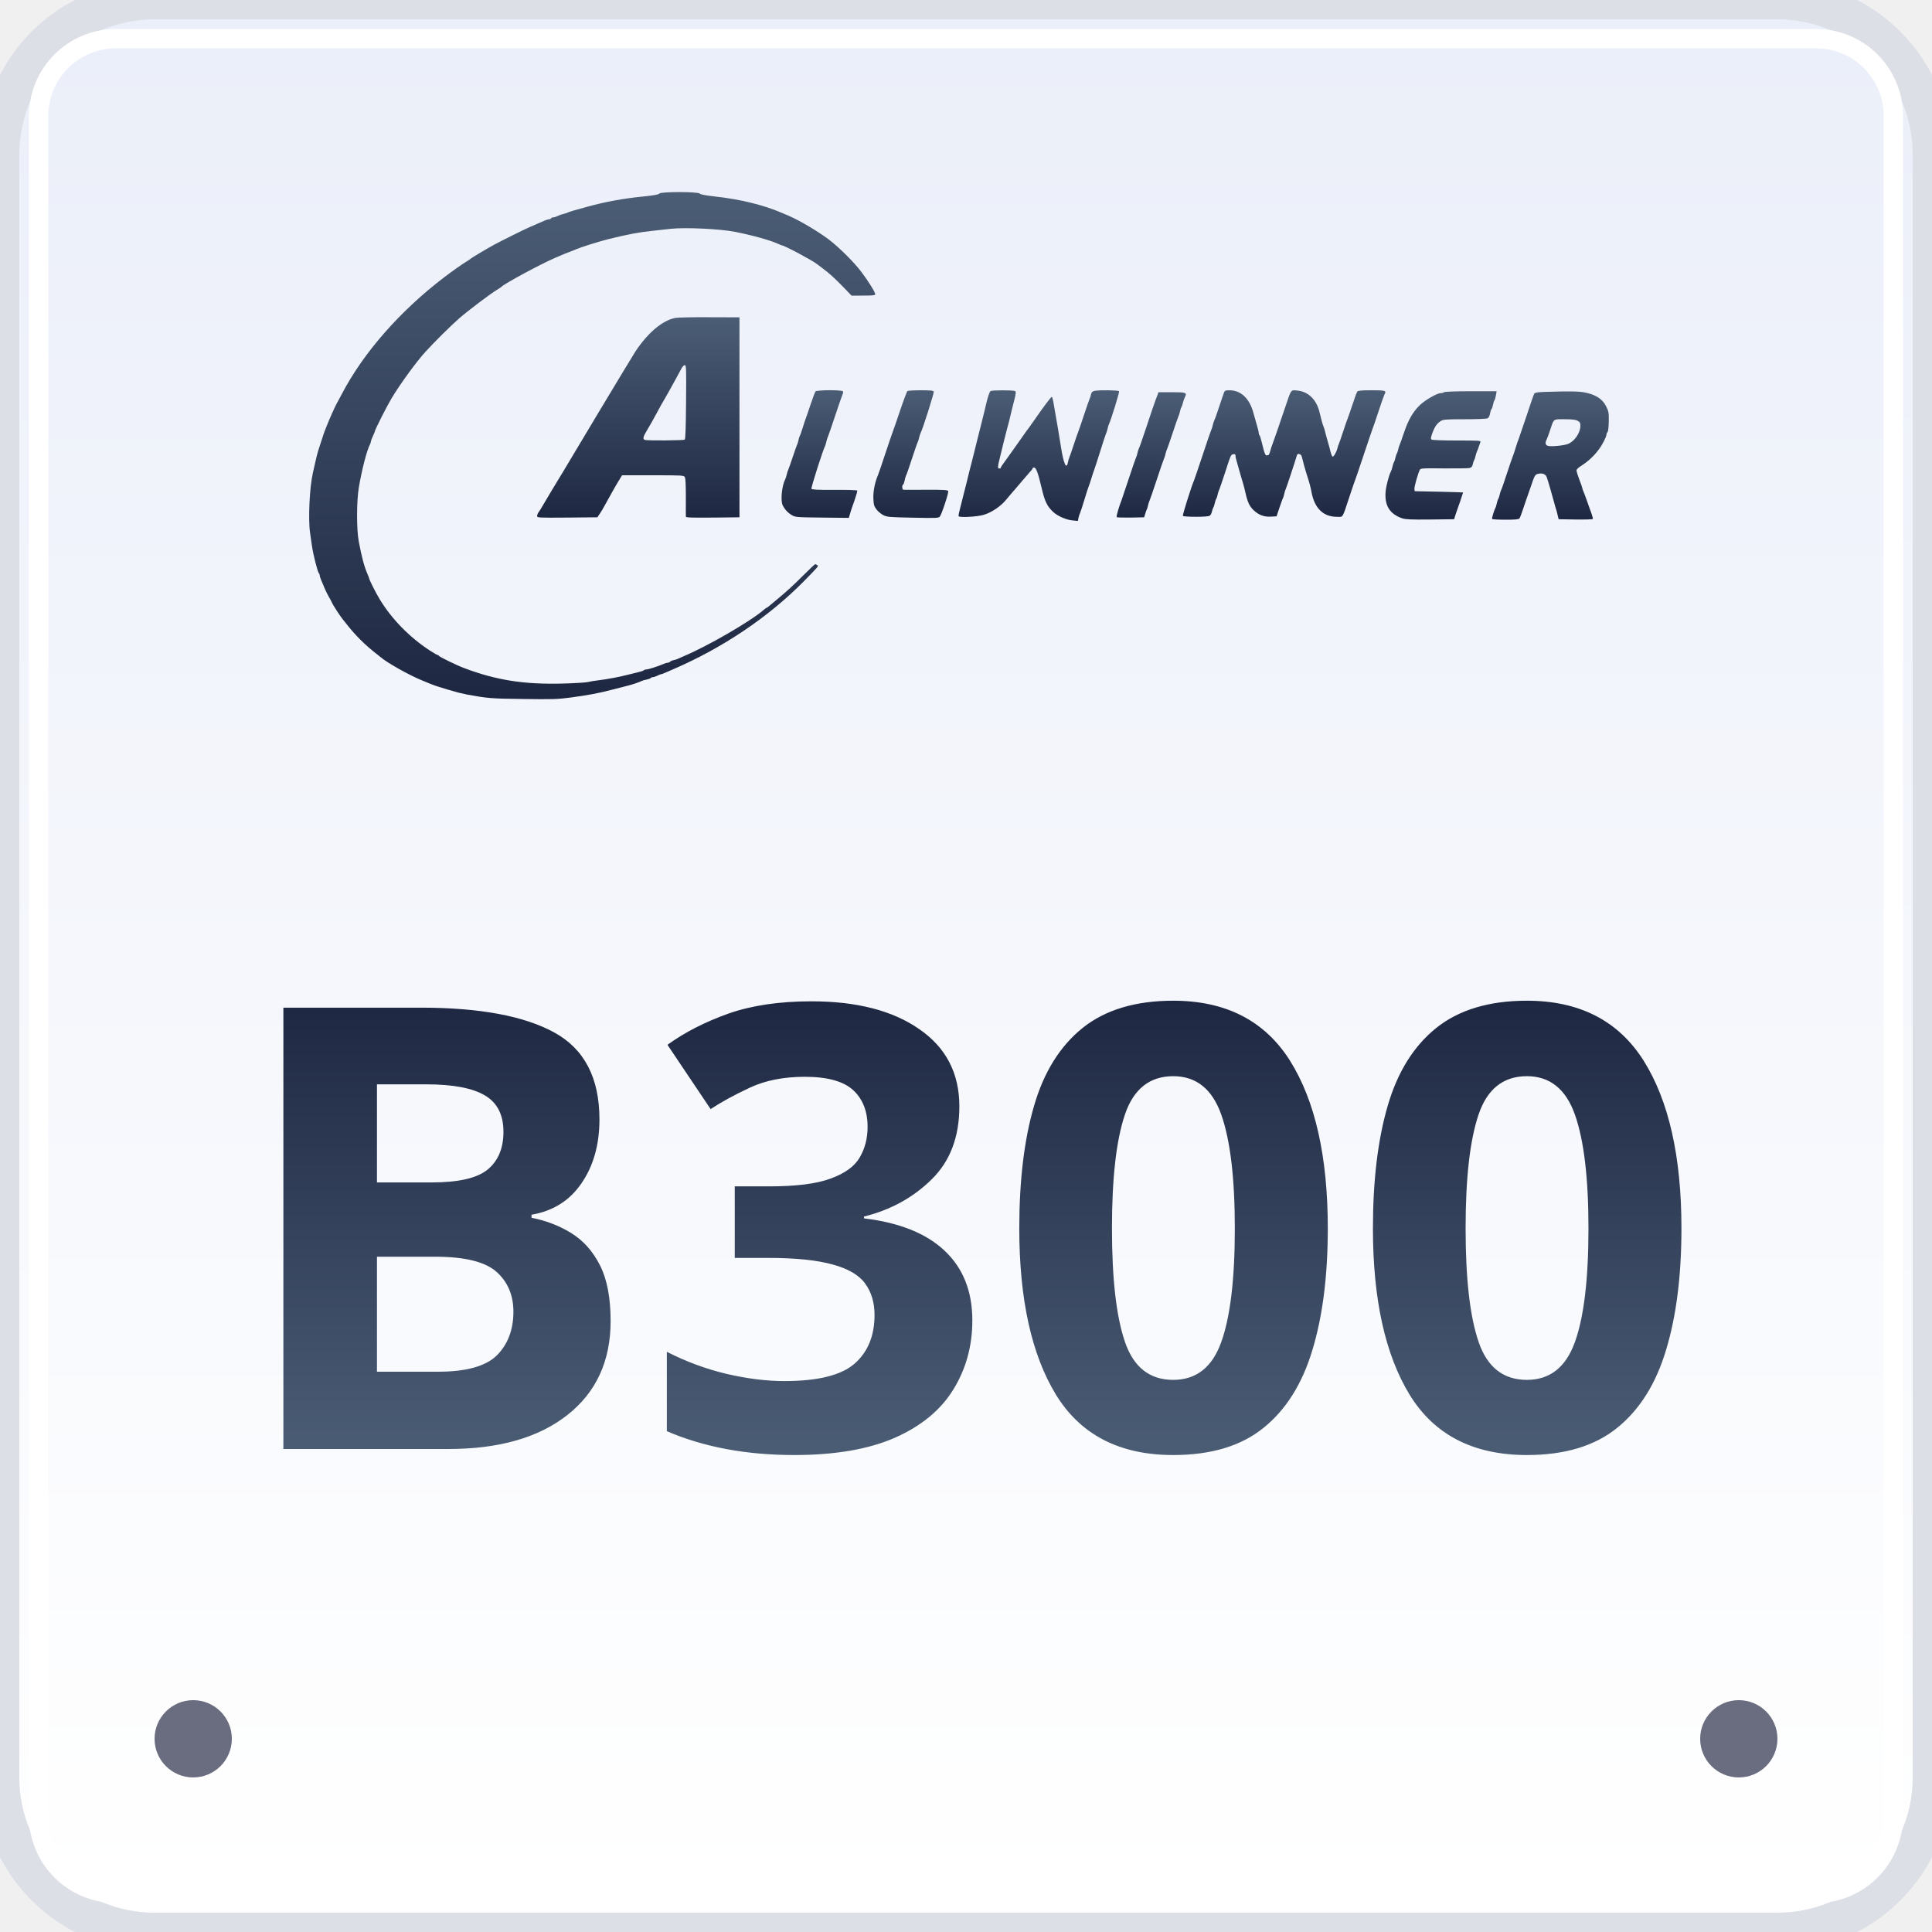
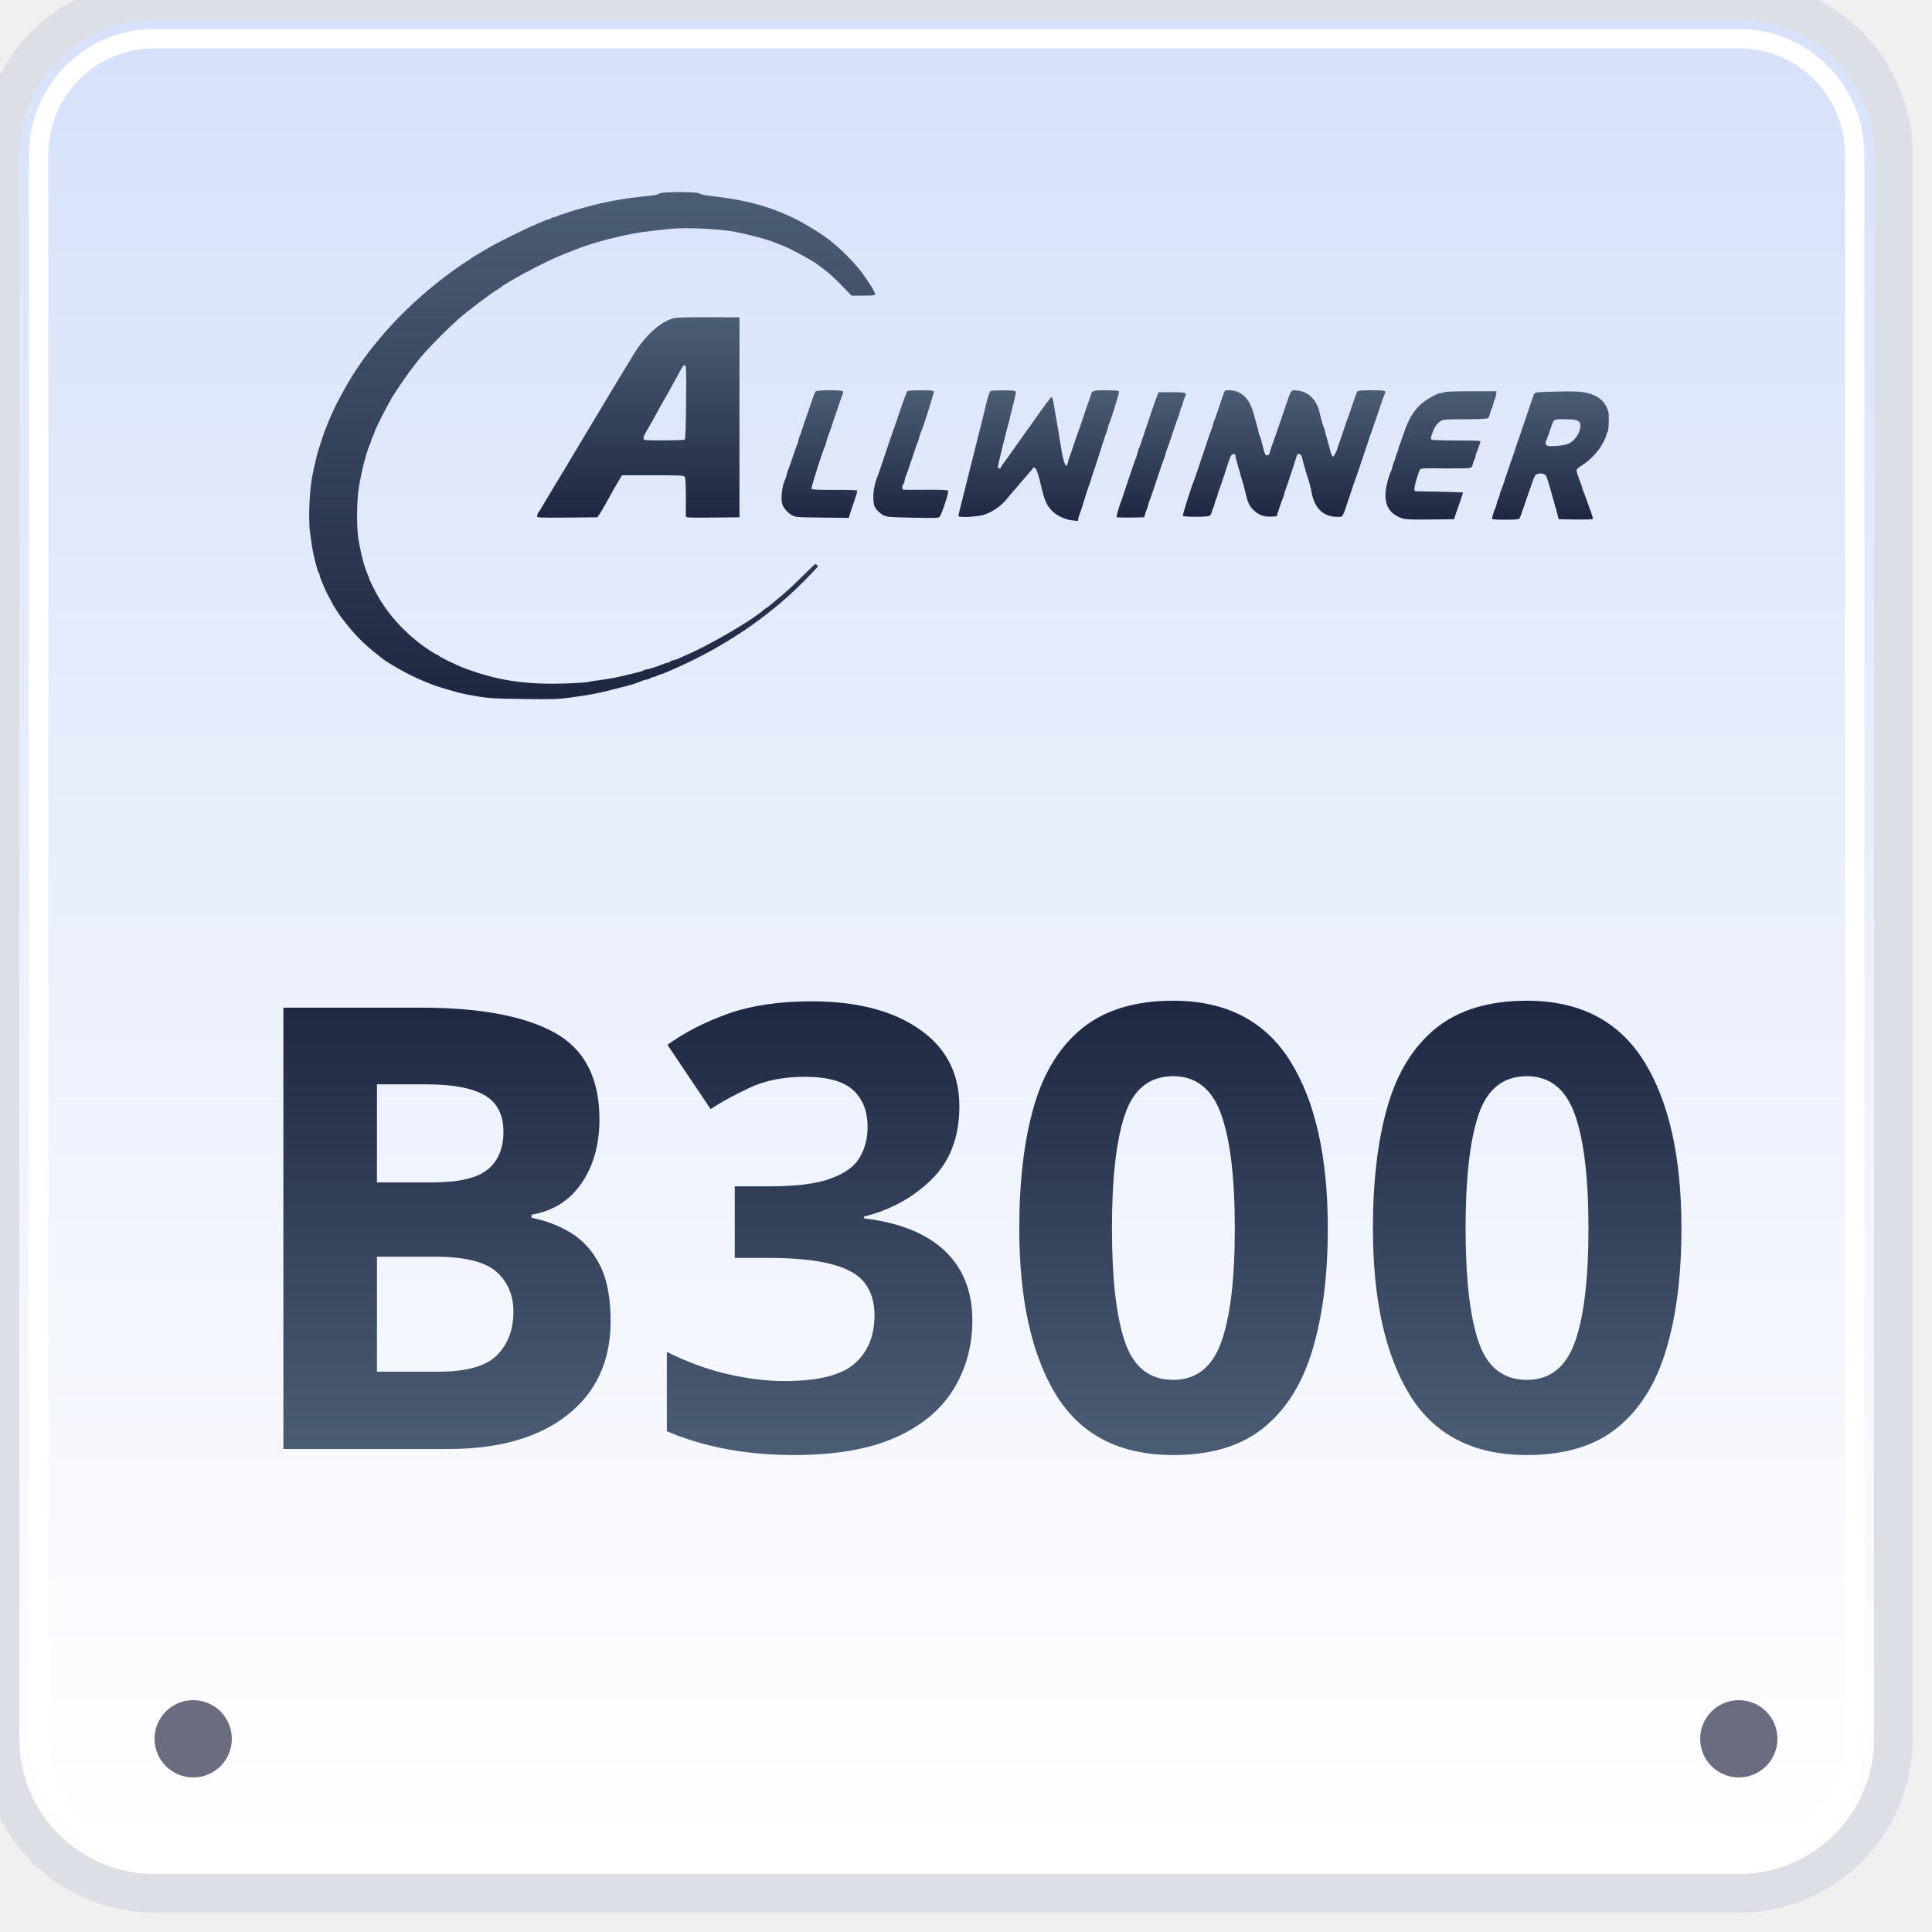
<svg xmlns="http://www.w3.org/2000/svg" width="100" height="100">
  <defs>
    <linearGradient id="soc_bg" x1="0%" y1="0%" x2="0%" y2="100%">
-       <stop offset="0%" style="stop-color:#ebeff9;stop-opacity:1" />
+       <stop offset="0%" style="stop-color:#d7e1f9;stop-opacity:1" />
      <stop offset="100%" style="stop-color:#ffffff;stop-opacity:1" />
    </linearGradient>
    <linearGradient id="soc_name" x1="0%" y1="0%" x2="0%" y2="100%">
      <stop offset="0%" style="stop-color:#1e2741;stop-opacity:1" />
      <stop offset="100%" style="stop-color:#4b5d75;stop-opacity:1" />
    </linearGradient>
  </defs>
-   <rect width="100" height="100" fill="url(#soc_bg)" rx="8" stroke="#dddfe6" stroke-width="2" />
-   <rect x="2" y="2" width="96" height="96" fill="url(#soc_bg)" rx="4" stroke="#ffffff" stroke-width="1" />
+   <rect width="98" height="98" fill="url(#soc_bg)" rx="8" stroke="#dddfe6" stroke-width="2" />
+   <rect x="2" y="2" width="94" height="94" fill="url(#soc_bg)" rx="6" stroke="#ffffff" stroke-width="1" />
  <g transform="translate(16,80) scale(0.005,-0.005)" fill="url(#soc_name)">
    <path d="M3625 13996 c-7 -10 -56 -19 -165 -30 -205 -20 -395 -55 -580 -106 -139 -38 -187 -52 -200 -59 -9 -5 -30 -12 -49 -16 -18 -4 -44 -13 -59 -21 -15 -8 -35 -14 -44 -14 -9 0 -20 -4 -23 -10 -3 -5 -13 -10 -22 -10 -8 0 -29 -6 -46 -14 -28 -13 -66 -29 -152 -66 -42 -17 -313 -152 -371 -184 -79 -43 -238 -138 -244 -146 -3 -3 -23 -17 -45 -30 -36 -21 -159 -108 -225 -159 -457 -348 -836 -779 -1061 -1209 -27 -50 -53 -100 -59 -110 -15 -28 -76 -164 -90 -202 -7 -19 -19 -48 -26 -65 -7 -16 -22 -61 -34 -100 -12 -38 -28 -88 -36 -110 -7 -22 -20 -74 -29 -115 -9 -41 -21 -93 -26 -115 -35 -152 -50 -481 -29 -622 6 -38 14 -97 19 -133 14 -94 58 -269 72 -284 5 -6 9 -16 9 -24 0 -7 8 -32 18 -55 10 -23 27 -62 37 -87 11 -25 29 -61 40 -80 12 -19 25 -44 29 -54 6 -19 90 -149 111 -173 5 -7 15 -18 20 -25 111 -144 209 -242 353 -353 7 -5 18 -15 25 -20 66 -57 298 -187 427 -239 36 -15 74 -31 85 -35 33 -14 105 -38 185 -61 41 -11 91 -25 110 -31 19 -5 60 -14 90 -20 210 -38 243 -41 575 -45 302 -4 357 -3 490 15 199 27 286 44 430 81 66 17 138 36 160 41 46 11 123 37 146 49 9 5 33 12 53 15 20 4 39 11 42 16 3 5 13 9 22 9 9 0 30 7 46 15 15 8 33 15 38 15 5 0 30 9 56 21 26 11 56 24 67 29 519 224 989 541 1355 911 154 157 156 159 140 169 -8 5 -18 10 -21 10 -4 0 -60 -53 -125 -118 -118 -117 -166 -160 -258 -237 -26 -22 -62 -52 -80 -67 -17 -15 -34 -28 -37 -28 -3 0 -19 -11 -35 -25 -136 -118 -589 -380 -829 -479 -22 -10 -47 -21 -55 -25 -9 -5 -30 -12 -48 -15 -17 -4 -34 -12 -37 -17 -4 -5 -13 -9 -22 -9 -8 0 -29 -6 -46 -14 -50 -22 -155 -56 -175 -56 -10 0 -22 -4 -28 -9 -5 -5 -31 -14 -59 -20 -27 -7 -77 -19 -110 -27 -85 -22 -197 -43 -290 -55 -44 -5 -99 -14 -123 -20 -24 -5 -139 -12 -255 -15 -400 -11 -688 34 -1022 160 -80 30 -258 117 -263 128 -2 5 -8 8 -13 8 -4 0 -40 20 -78 45 -211 137 -399 329 -523 536 -41 68 -108 202 -108 216 0 3 -6 19 -14 36 -36 83 -61 177 -92 342 -24 125 -23 413 0 555 31 185 83 388 117 452 5 10 9 23 9 30 1 7 9 31 20 53 11 22 19 44 20 48 0 17 126 265 176 348 88 146 256 377 349 478 87 96 264 272 347 344 90 79 323 255 393 297 22 13 42 27 45 30 24 30 408 237 555 300 28 12 59 25 70 30 11 5 45 19 75 30 30 11 64 25 75 30 50 22 238 81 335 105 203 50 310 70 450 85 52 6 138 15 190 21 150 17 513 0 670 -31 185 -37 367 -88 447 -125 17 -8 34 -15 37 -15 24 0 315 -155 361 -192 6 -5 33 -25 60 -45 70 -52 127 -104 220 -200 l80 -83 123 0 c101 0 122 3 122 15 0 20 -70 133 -143 230 -77 102 -229 253 -335 334 -114 86 -300 196 -412 245 -19 8 -55 23 -80 34 -185 80 -430 140 -690 168 -96 11 -149 21 -156 30 -17 21 -405 21 -419 0z" />
    <path d="M3791 12709 c-133 -26 -282 -151 -411 -344 -18 -27 -192 -315 -387 -640 -194 -324 -357 -597 -362 -605 -32 -50 -216 -358 -225 -375 -6 -11 -19 -31 -28 -44 -10 -13 -18 -32 -18 -42 0 -19 12 -19 312 -17 l312 3 27 40 c15 22 40 65 56 95 39 73 120 216 150 263 l23 37 320 0 c309 0 320 -1 330 -20 7 -12 10 -92 10 -208 0 -103 -1 -193 0 -200 0 -10 59 -12 278 -10 l277 3 0 1035 0 1035 -310 1 c-170 1 -330 -2 -354 -7z m111 -871 c-2 -263 -6 -384 -14 -389 -14 -9 -390 -11 -412 -3 -24 9 -20 30 18 93 36 60 67 116 124 221 19 36 38 70 42 75 4 6 31 53 60 105 29 52 67 120 83 150 17 30 39 72 50 93 10 20 26 37 36 37 15 0 16 -33 13 -382z" />
    <path d="M5242 11948 c-5 -7 -29 -69 -52 -138 -23 -69 -45 -134 -50 -145 -4 -11 -19 -54 -31 -95 -13 -41 -26 -79 -30 -85 -4 -5 -10 -26 -14 -45 -4 -19 -11 -41 -16 -50 -4 -8 -24 -64 -44 -125 -20 -60 -40 -117 -44 -125 -5 -9 -12 -31 -16 -50 -4 -19 -11 -41 -16 -50 -36 -70 -51 -224 -26 -272 22 -43 53 -76 93 -100 38 -22 47 -23 315 -26 l276 -3 11 38 c5 21 26 83 46 137 19 54 33 103 30 108 -3 5 -109 8 -236 7 -170 -1 -233 2 -238 11 -6 10 122 412 142 445 3 6 9 26 13 45 4 19 11 41 16 50 4 8 38 105 74 215 37 110 71 210 77 222 6 11 7 26 4 32 -10 16 -270 15 -284 -1z" />
    <path d="M6194 11952 c-6 -4 -41 -97 -78 -207 -37 -110 -71 -209 -76 -220 -5 -11 -38 -110 -75 -220 -36 -110 -70 -209 -75 -220 -33 -76 -52 -171 -49 -244 3 -67 8 -83 32 -114 15 -21 47 -47 70 -59 39 -20 60 -22 307 -27 233 -5 266 -4 278 10 20 23 94 248 88 265 -5 12 -43 15 -228 14 -123 0 -229 -1 -235 0 -15 0 -18 46 -4 54 5 3 12 22 16 42 3 20 10 44 15 53 6 9 32 86 60 171 28 85 54 162 59 170 5 9 12 31 16 50 4 19 11 41 16 50 21 38 140 413 135 426 -4 11 -31 14 -133 14 -70 0 -133 -4 -139 -8z" />
    <path d="M7055 11952 c-11 -7 -28 -55 -46 -132 -10 -44 -23 -98 -53 -217 -8 -32 -22 -87 -31 -123 -9 -36 -23 -92 -31 -125 -8 -33 -22 -87 -30 -120 -8 -33 -22 -86 -30 -117 -7 -32 -21 -84 -28 -115 -8 -32 -22 -85 -30 -118 -8 -33 -24 -96 -35 -139 -12 -44 -20 -84 -18 -89 5 -17 194 -7 262 14 81 25 172 86 227 152 24 29 47 57 53 63 16 18 56 64 115 134 30 35 67 78 82 95 16 16 28 33 28 38 0 4 7 7 15 7 21 0 42 -58 80 -220 31 -132 56 -182 117 -239 47 -44 134 -82 199 -88 l57 -6 7 34 c4 18 11 40 16 49 4 8 24 69 44 135 20 66 40 129 45 140 5 11 19 52 30 90 12 39 26 79 30 90 5 11 31 94 60 185 28 91 55 172 59 180 5 9 12 31 16 50 4 19 11 41 15 50 20 39 110 331 105 340 -7 11 -204 14 -253 4 -24 -5 -32 -13 -38 -37 -3 -17 -10 -38 -15 -47 -4 -8 -31 -85 -59 -170 -28 -85 -55 -164 -60 -175 -5 -11 -25 -69 -45 -130 -20 -60 -40 -119 -45 -130 -5 -11 -12 -35 -15 -52 -16 -81 -46 -10 -74 172 -5 33 -17 103 -25 155 -9 52 -23 136 -32 185 -24 144 -29 166 -37 166 -8 0 -94 -115 -177 -236 -25 -36 -52 -74 -60 -85 -8 -10 -21 -26 -28 -37 -7 -10 -35 -49 -62 -88 -27 -38 -55 -78 -62 -88 -25 -36 -108 -152 -123 -172 -8 -10 -15 -23 -15 -27 0 -4 -7 -8 -16 -8 -18 0 -17 19 10 125 8 33 26 107 40 165 15 58 31 121 36 140 6 19 15 55 21 80 10 44 22 93 54 219 12 52 13 66 3 73 -16 10 -239 10 -253 0z" />
    <path d="M9471 11937 c-5 -12 -27 -78 -50 -147 -23 -69 -45 -132 -50 -140 -5 -9 -12 -31 -16 -50 -4 -19 -11 -41 -16 -50 -4 -8 -45 -125 -89 -260 -45 -135 -85 -254 -90 -265 -27 -60 -120 -357 -115 -365 8 -13 251 -13 275 0 10 5 22 24 25 42 4 18 11 38 15 43 4 6 11 26 15 45 4 19 11 40 15 45 4 6 11 26 15 45 4 19 11 41 16 50 4 8 31 87 60 175 62 193 61 189 88 193 16 3 21 -2 21 -17 0 -11 6 -40 14 -63 7 -24 23 -79 35 -123 13 -44 26 -91 31 -105 4 -14 16 -59 25 -100 21 -92 43 -136 86 -175 53 -48 106 -67 174 -63 l60 3 30 90 c17 50 33 95 37 100 3 6 9 26 13 45 4 19 11 41 16 50 6 12 97 285 115 348 7 24 43 13 50 -15 7 -32 41 -155 54 -193 22 -66 39 -129 45 -165 30 -174 121 -265 265 -265 67 0 52 -24 130 210 28 85 55 164 60 175 5 11 45 130 90 265 45 135 85 254 90 265 5 11 32 90 60 175 28 85 55 163 60 172 25 45 18 48 -129 48 -103 0 -141 -3 -150 -13 -6 -7 -29 -69 -51 -138 -23 -68 -45 -133 -50 -144 -5 -11 -25 -69 -45 -130 -20 -60 -40 -119 -45 -130 -5 -11 -12 -31 -15 -45 -10 -41 -39 -90 -50 -87 -5 2 -15 26 -22 53 -6 27 -19 74 -28 104 -9 30 -21 73 -26 95 -5 22 -13 49 -18 60 -9 19 -20 61 -42 150 -31 129 -117 212 -229 222 -69 7 -62 17 -124 -168 -70 -209 -127 -372 -136 -394 -5 -11 -14 -39 -20 -62 -6 -24 -15 -44 -20 -44 -6 -1 -15 -2 -22 -3 -6 -1 -17 23 -25 52 -7 28 -19 74 -26 101 -6 27 -15 53 -20 57 -4 4 -7 15 -7 24 0 9 -9 48 -21 86 -11 38 -27 94 -35 124 -41 148 -129 229 -247 230 -40 0 -49 -3 -56 -23z" />
    <path d="M11750 11940 c-8 -5 -25 -10 -36 -10 -39 0 -164 -73 -217 -125 -70 -68 -118 -151 -162 -281 -20 -60 -40 -116 -44 -124 -5 -9 -12 -31 -16 -50 -4 -19 -11 -39 -15 -45 -4 -5 -11 -26 -15 -45 -4 -19 -11 -39 -15 -45 -4 -5 -11 -26 -15 -45 -4 -19 -11 -41 -16 -50 -21 -39 -49 -146 -55 -207 -13 -146 42 -235 173 -279 33 -11 96 -14 289 -12 l247 3 9 30 c5 17 12 37 15 45 13 34 70 200 69 202 -1 1 -113 5 -251 8 l-250 5 -3 23 c-3 22 40 173 58 202 7 12 47 14 247 11 132 -1 251 1 265 4 20 5 29 15 34 38 3 18 10 37 14 42 4 6 11 26 15 45 4 19 11 41 16 50 4 8 12 29 17 45 6 17 13 38 17 48 7 16 -9 17 -241 17 -137 0 -255 4 -263 9 -11 7 -11 16 3 57 23 69 51 111 88 134 30 18 51 20 251 20 124 0 226 4 237 10 11 6 21 26 25 50 4 22 10 42 15 45 4 3 11 22 15 42 4 21 11 43 15 48 5 6 12 30 16 53 l7 42 -264 0 c-153 0 -270 -4 -279 -10z" />
    <path d="M12788 11943 c-80 -3 -99 -7 -107 -21 -5 -9 -41 -114 -80 -232 -40 -118 -76 -224 -80 -235 -5 -11 -19 -51 -31 -90 -11 -38 -25 -79 -30 -90 -5 -11 -32 -90 -60 -175 -28 -85 -54 -162 -59 -170 -5 -9 -12 -31 -16 -50 -4 -19 -11 -39 -15 -45 -4 -5 -11 -26 -15 -45 -4 -19 -10 -39 -13 -45 -14 -22 -40 -110 -36 -117 3 -5 65 -8 138 -8 99 0 136 3 145 13 6 8 22 49 36 93 15 43 29 86 32 94 3 8 25 71 49 140 39 116 44 126 72 134 44 12 81 0 93 -32 11 -27 61 -200 81 -277 5 -22 13 -47 16 -55 3 -8 11 -35 16 -60 l11 -45 178 -3 c97 -1 177 1 177 6 0 10 -17 67 -30 97 -4 11 -18 49 -30 85 -12 36 -29 79 -36 97 -8 17 -14 35 -14 40 0 5 -13 44 -30 86 -16 43 -30 87 -30 97 0 11 19 30 50 49 65 40 133 103 180 167 39 52 80 133 80 156 0 8 5 19 11 25 7 7 12 52 13 111 1 90 -1 103 -28 157 -36 71 -99 114 -201 138 -69 17 -162 19 -437 10z m342 -298 c25 -13 30 -22 30 -53 0 -72 -59 -159 -127 -187 -40 -17 -171 -30 -207 -21 -28 7 -34 32 -16 64 5 9 21 53 36 97 41 124 29 115 150 115 75 0 114 -4 134 -15z" />
    <path d="M8762 11858 c-17 -46 -60 -173 -96 -283 -37 -110 -70 -207 -75 -215 -5 -9 -12 -31 -16 -50 -4 -19 -11 -41 -16 -50 -4 -8 -38 -105 -74 -215 -37 -110 -69 -207 -72 -215 -28 -69 -59 -176 -53 -183 3 -4 69 -6 145 -5 l139 3 11 35 c5 19 13 40 16 45 4 6 10 26 14 45 4 19 11 41 16 50 4 8 38 105 74 215 36 110 70 207 74 215 5 9 12 31 16 50 4 19 11 41 16 50 4 8 31 85 59 170 28 85 55 162 59 170 5 9 12 31 16 50 4 19 11 40 15 45 4 6 11 25 15 43 4 18 13 45 20 59 26 49 15 53 -135 53 l-137 0 -31 -82z" />
  </g>
  <text x="50" y="75" fill="url(#soc_name)" text-anchor="middle">
    <tspan style="font: 600 32px sans-serif">B300</tspan>
  </text>
  <circle cx="10" cy="90" r="2" fill="#6a6c7f" />
  <circle cx="90" cy="90" r="2" fill="#6a6c7f" />
</svg>
